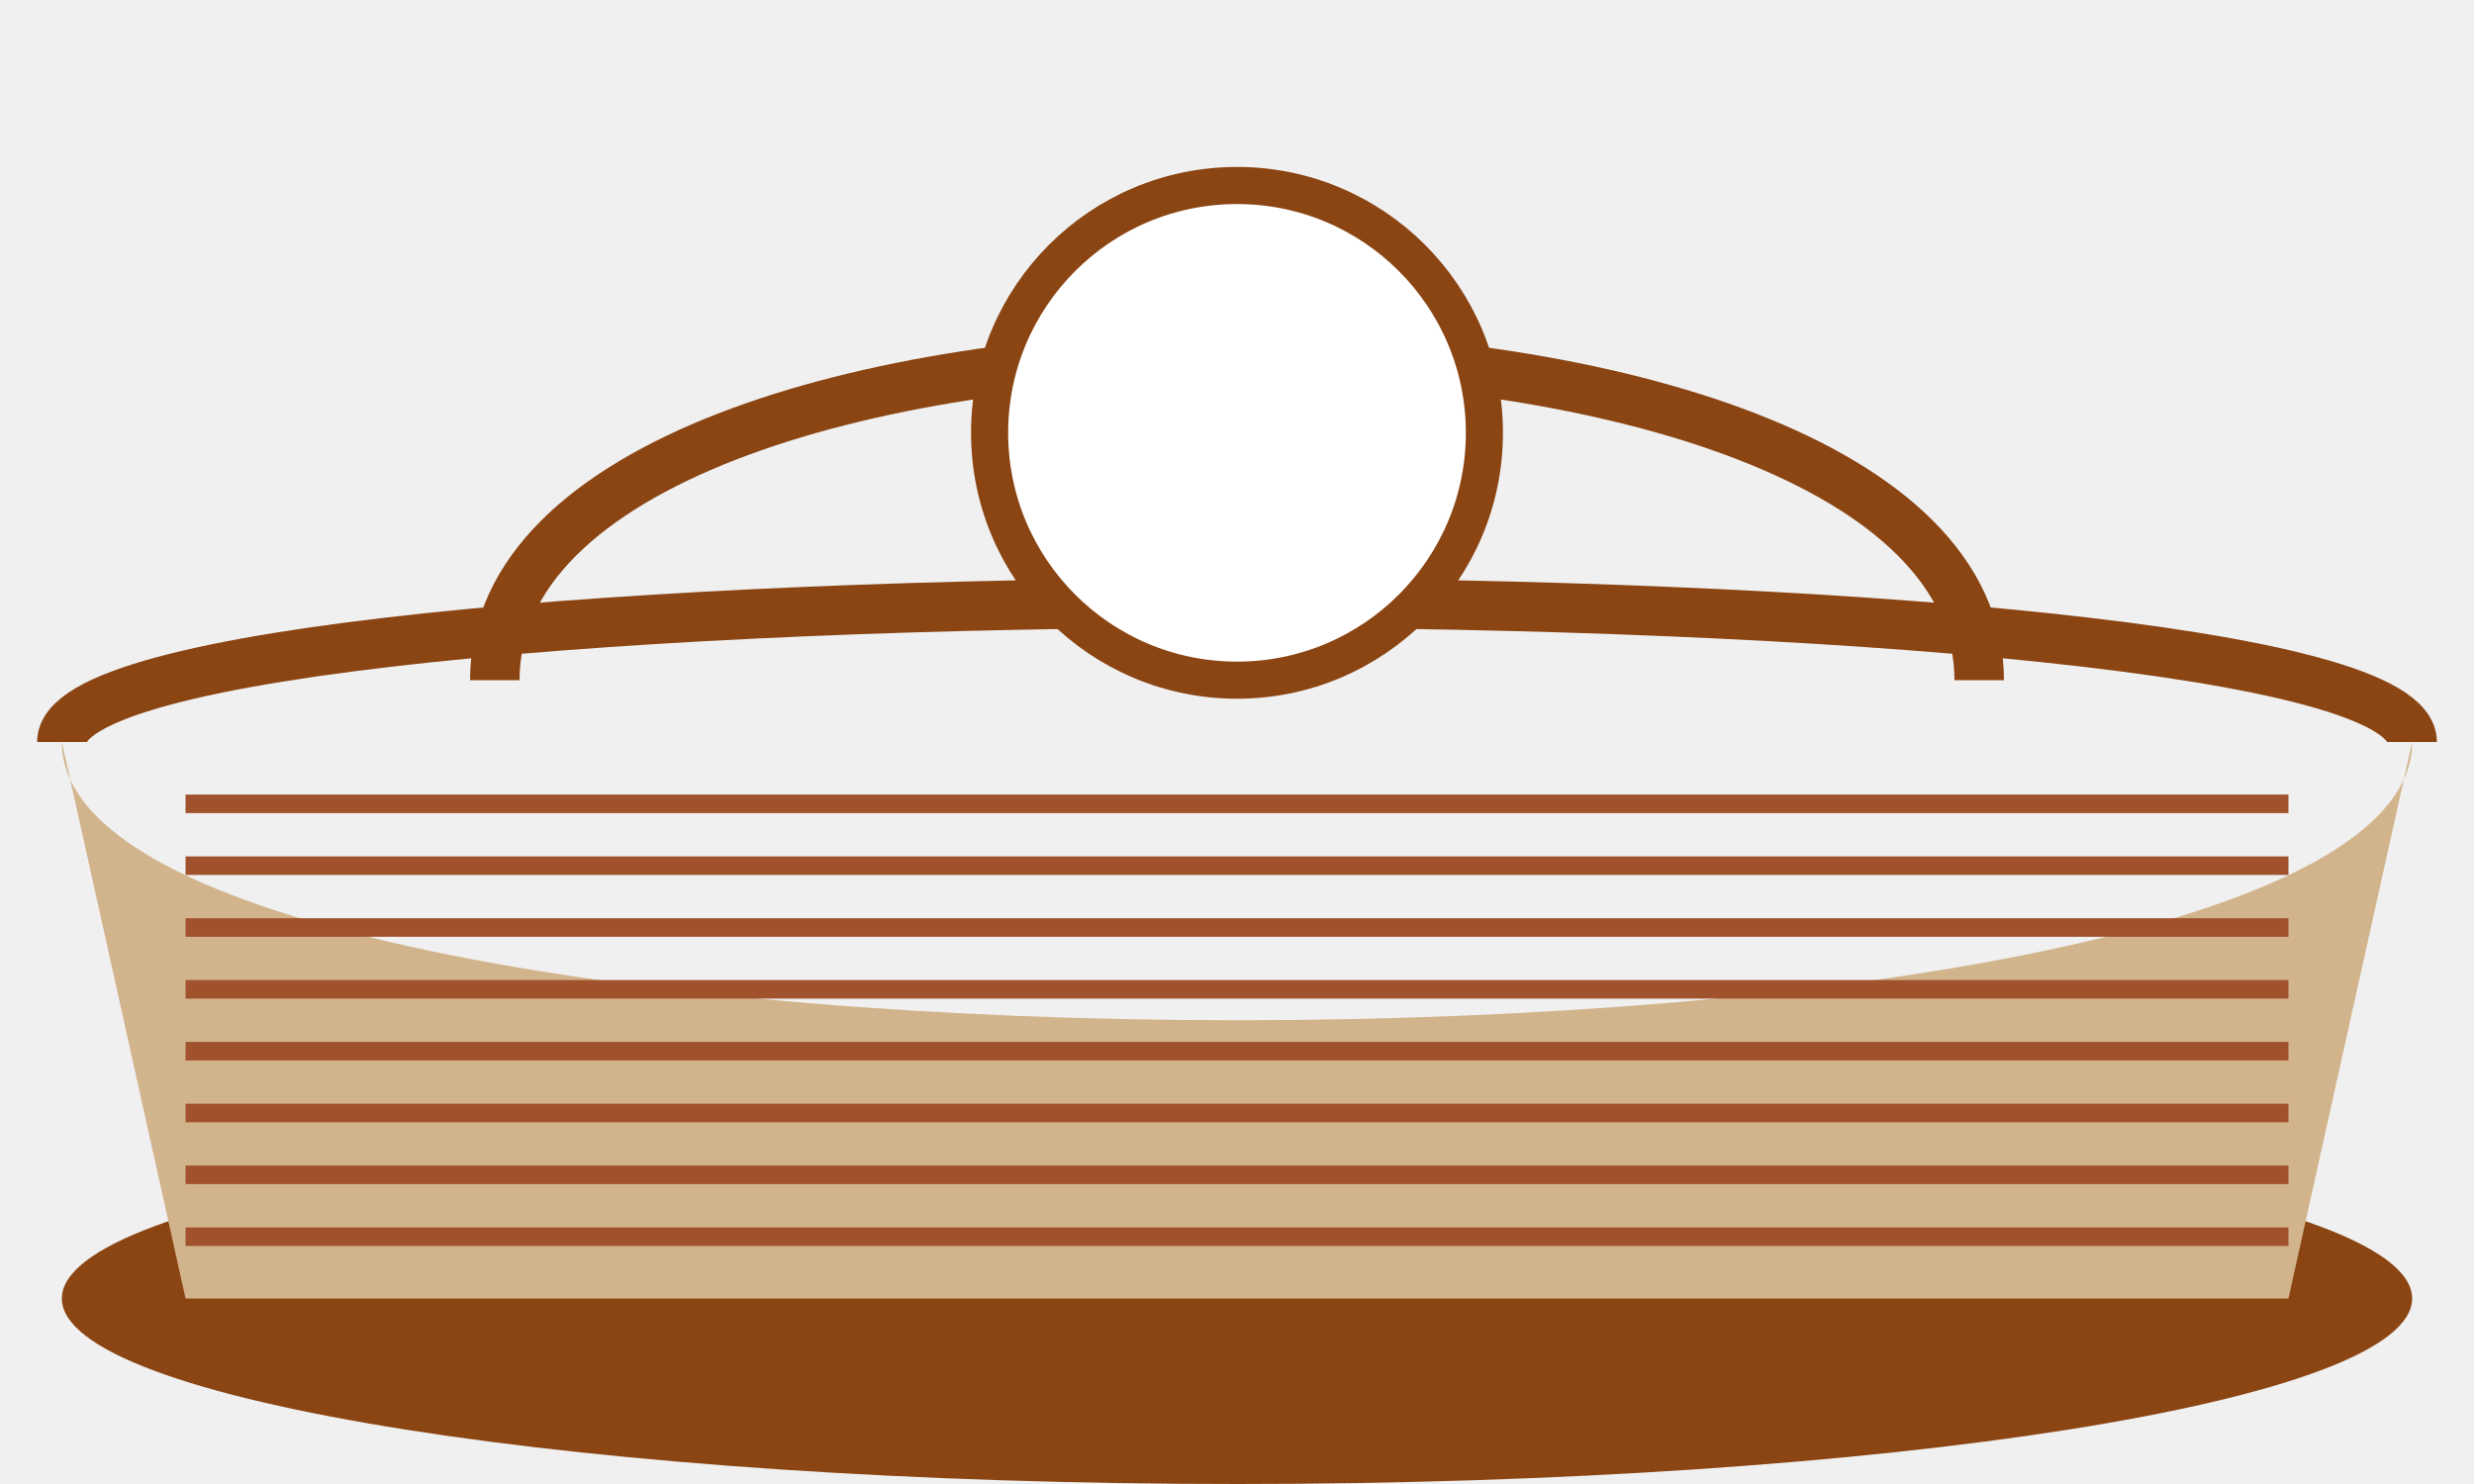
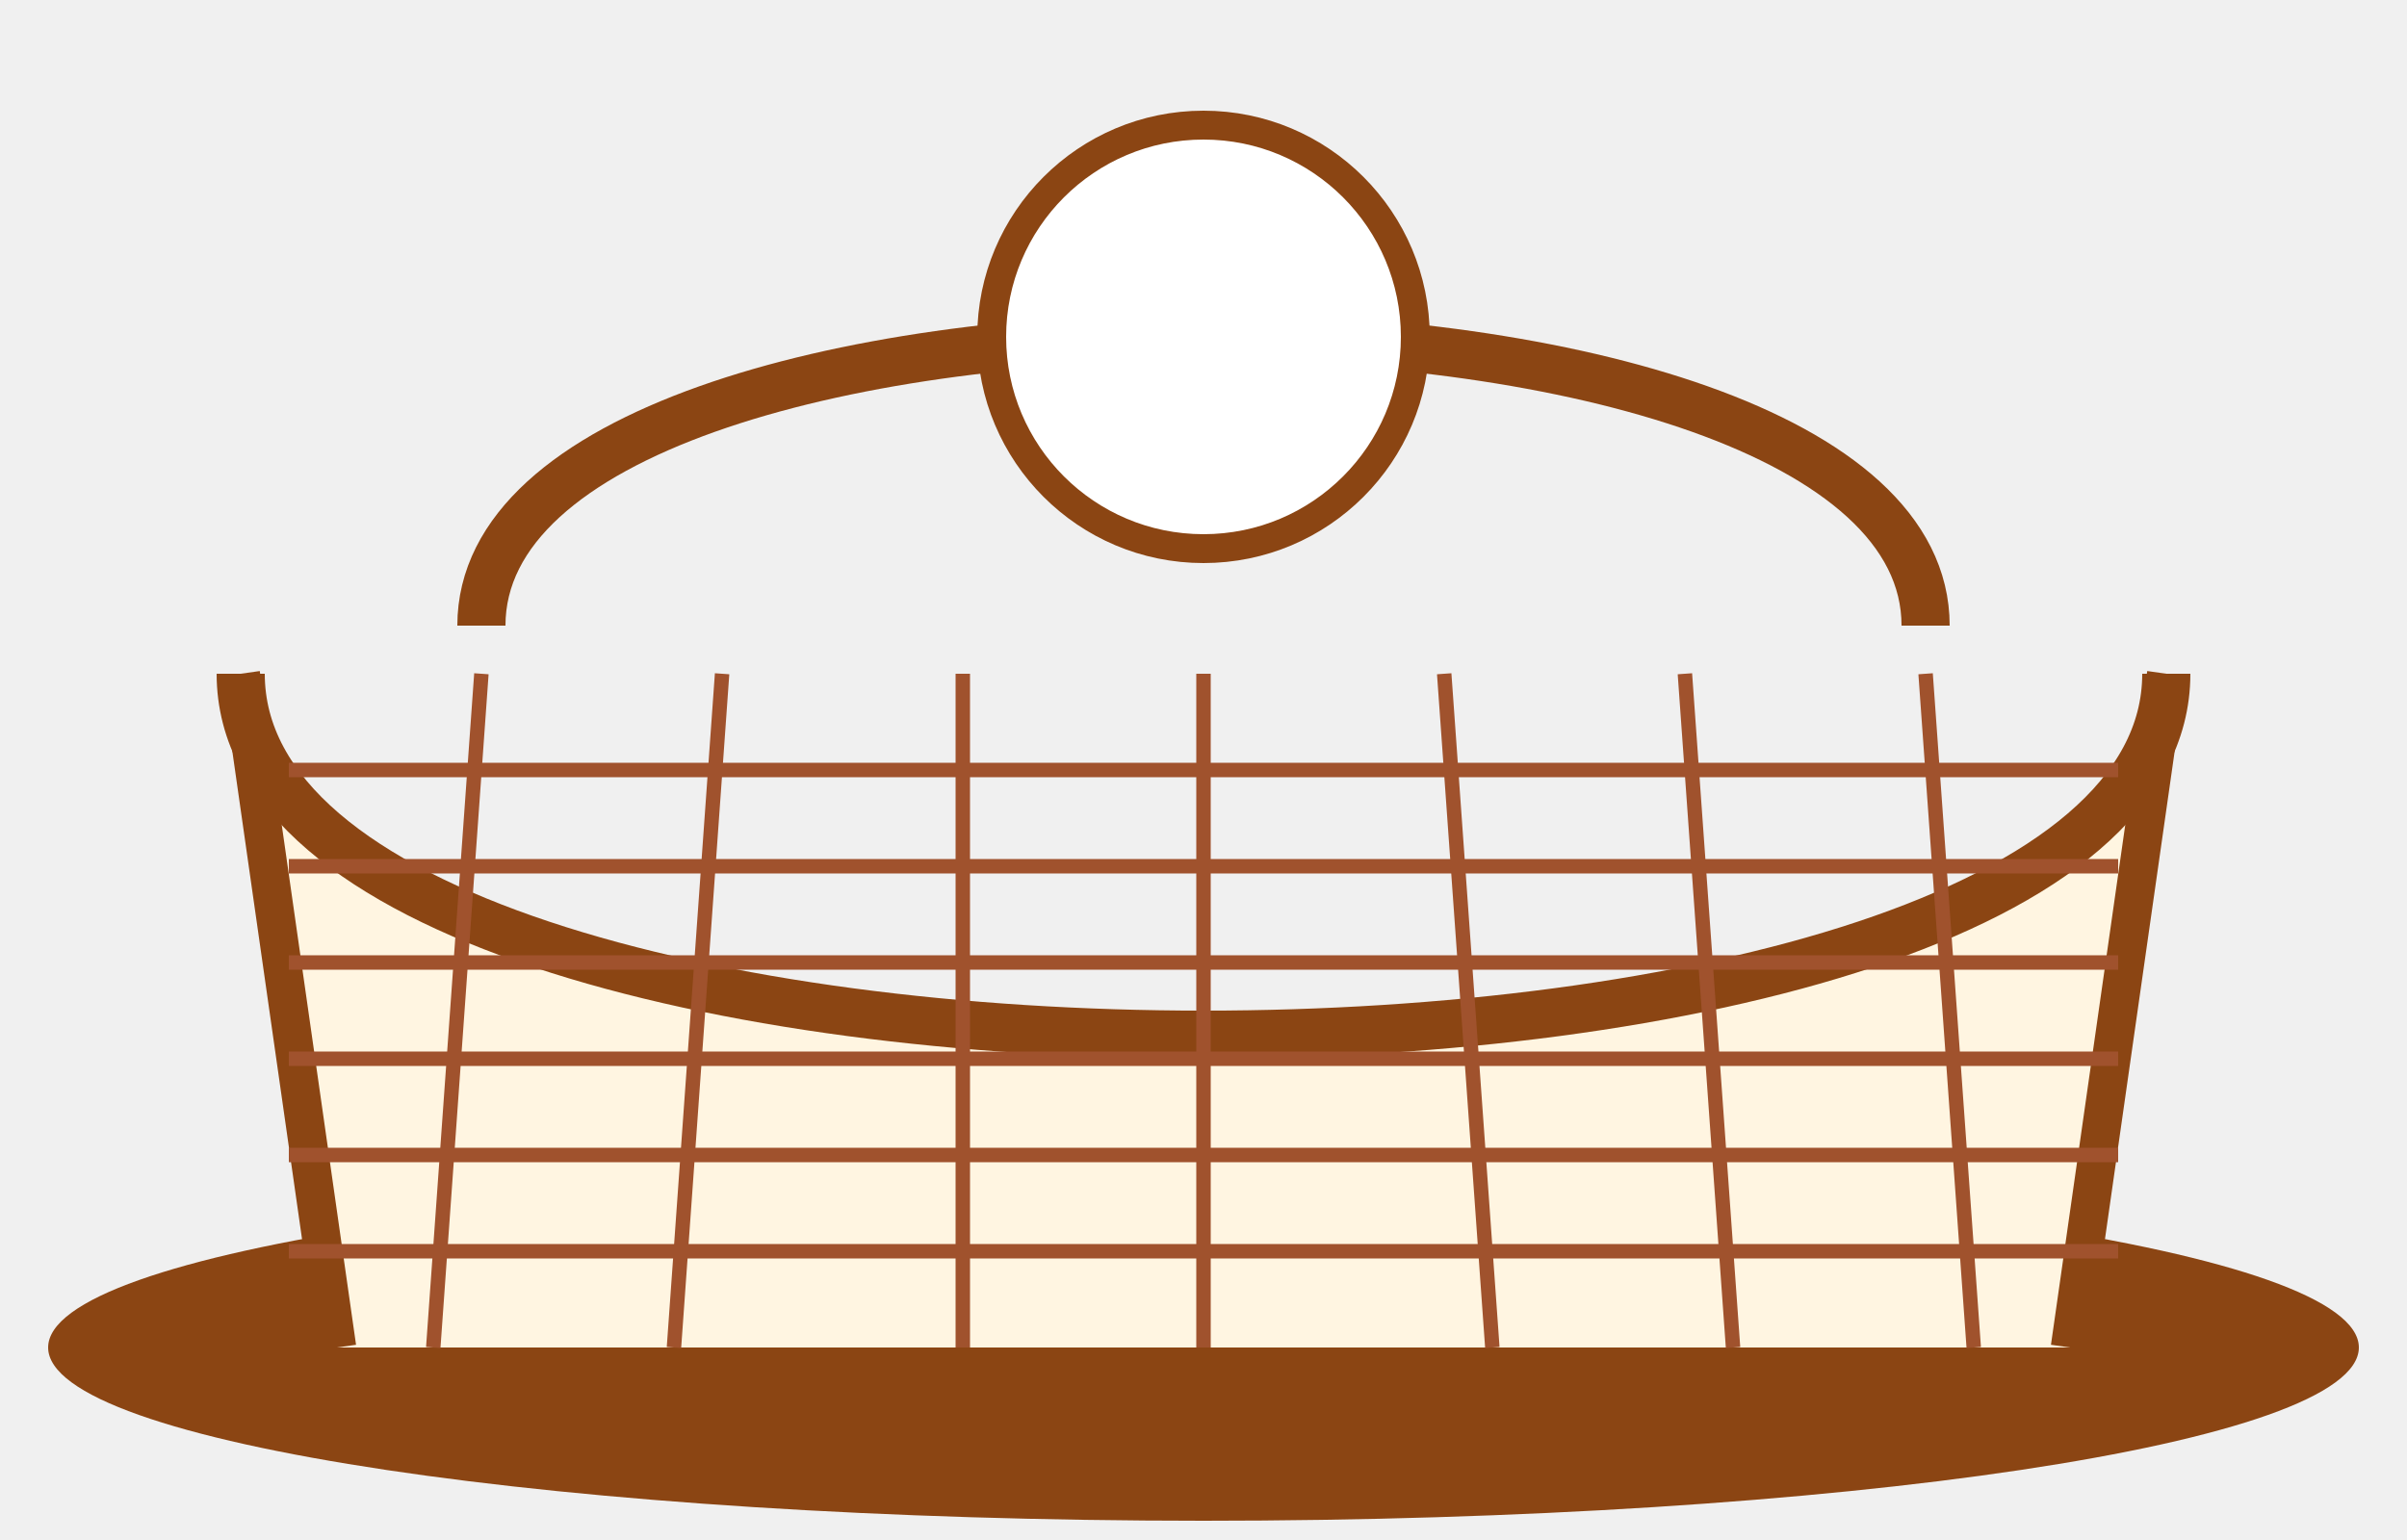
- <svg xmlns="http://www.w3.org/2000/svg" width="200" height="120" viewBox="0 0 200 120">
-   <ellipse cx="100" cy="105" rx="95" ry="15" fill="#8B4513" />
-   <path d="M5 60 C5 90 195 90 195 60 L185 105 C185 105 15 105 15 105 Z" fill="#D2B48C" />
-   <path d="M5 60 C5 45 195 45 195 60" fill="none" stroke="#8B4513" stroke-width="4" />
-   <path d="M40 55 C40 20 160 20 160 55" fill="none" stroke="#8B4513" stroke-width="4" />
-   <path d="M15 65 L185 65" stroke="#A0522D" stroke-width="1.5" />
-   <path d="M15 70 L185 70" stroke="#A0522D" stroke-width="1.5" />
-   <path d="M15 75 L185 75" stroke="#A0522D" stroke-width="1.5" />
-   <path d="M15 80 L185 80" stroke="#A0522D" stroke-width="1.5" />
-   <path d="M15 85 L185 85" stroke="#A0522D" stroke-width="1.5" />
-   <path d="M15 90 L185 90" stroke="#A0522D" stroke-width="1.5" />
-   <path d="M15 95 L185 95" stroke="#A0522D" stroke-width="1.5" />
-   <path d="M15 100 L185 100" stroke="#A0522D" stroke-width="1.5" />
-   <circle cx="100" cy="35" r="20" fill="white" stroke="#8B4513" stroke-width="3" />
+ <svg xmlns="http://www.w3.org/2000/svg" width="250" height="160" viewBox="0 0 250 160">
+   <ellipse cx="125" cy="140" rx="120" ry="18" fill="#8B4513" />
+   <path d="M25 70 C25 120 225 120 225 70 L215 140 C215 140 35 140 35 140 Z" fill="#FFF5E1" />
+   <path d="M25 70 C25 120 225 120 225 70" fill="none" stroke="#8B4513" stroke-width="5" />
+   <path d="M25 70 L35 140" fill="none" stroke="#8B4513" stroke-width="4" />
+   <path d="M225 70 L215 140" fill="none" stroke="#8B4513" stroke-width="4" />
+   <path d="M50 65 C50 25 200 25 200 65" fill="none" stroke="#8B4513" stroke-width="5" />
+   <path d="M30 80 L220 80" stroke="#A0522D" stroke-width="1.5" />
+   <path d="M30 90 L220 90" stroke="#A0522D" stroke-width="1.5" />
+   <path d="M30 100 L220 100" stroke="#A0522D" stroke-width="1.5" />
+   <path d="M30 110 L220 110" stroke="#A0522D" stroke-width="1.5" />
+   <path d="M30 120 L220 120" stroke="#A0522D" stroke-width="1.5" />
+   <path d="M30 130 L220 130" stroke="#A0522D" stroke-width="1.5" />
+   <path d="M50 70 L45 140" stroke="#A0522D" stroke-width="1.5" />
+   <path d="M75 70 L70 140" stroke="#A0522D" stroke-width="1.5" />
+   <path d="M100 70 L100 140" stroke="#A0522D" stroke-width="1.5" />
+   <path d="M125 70 L125 140" stroke="#A0522D" stroke-width="1.5" />
+   <path d="M150 70 L155 140" stroke="#A0522D" stroke-width="1.5" />
+   <path d="M175 70 L180 140" stroke="#A0522D" stroke-width="1.5" />
+   <path d="M200 70 L205 140" stroke="#A0522D" stroke-width="1.5" />
+   <circle cx="125" cy="35" r="22" fill="white" stroke="#8B4513" stroke-width="3" />
</svg>
